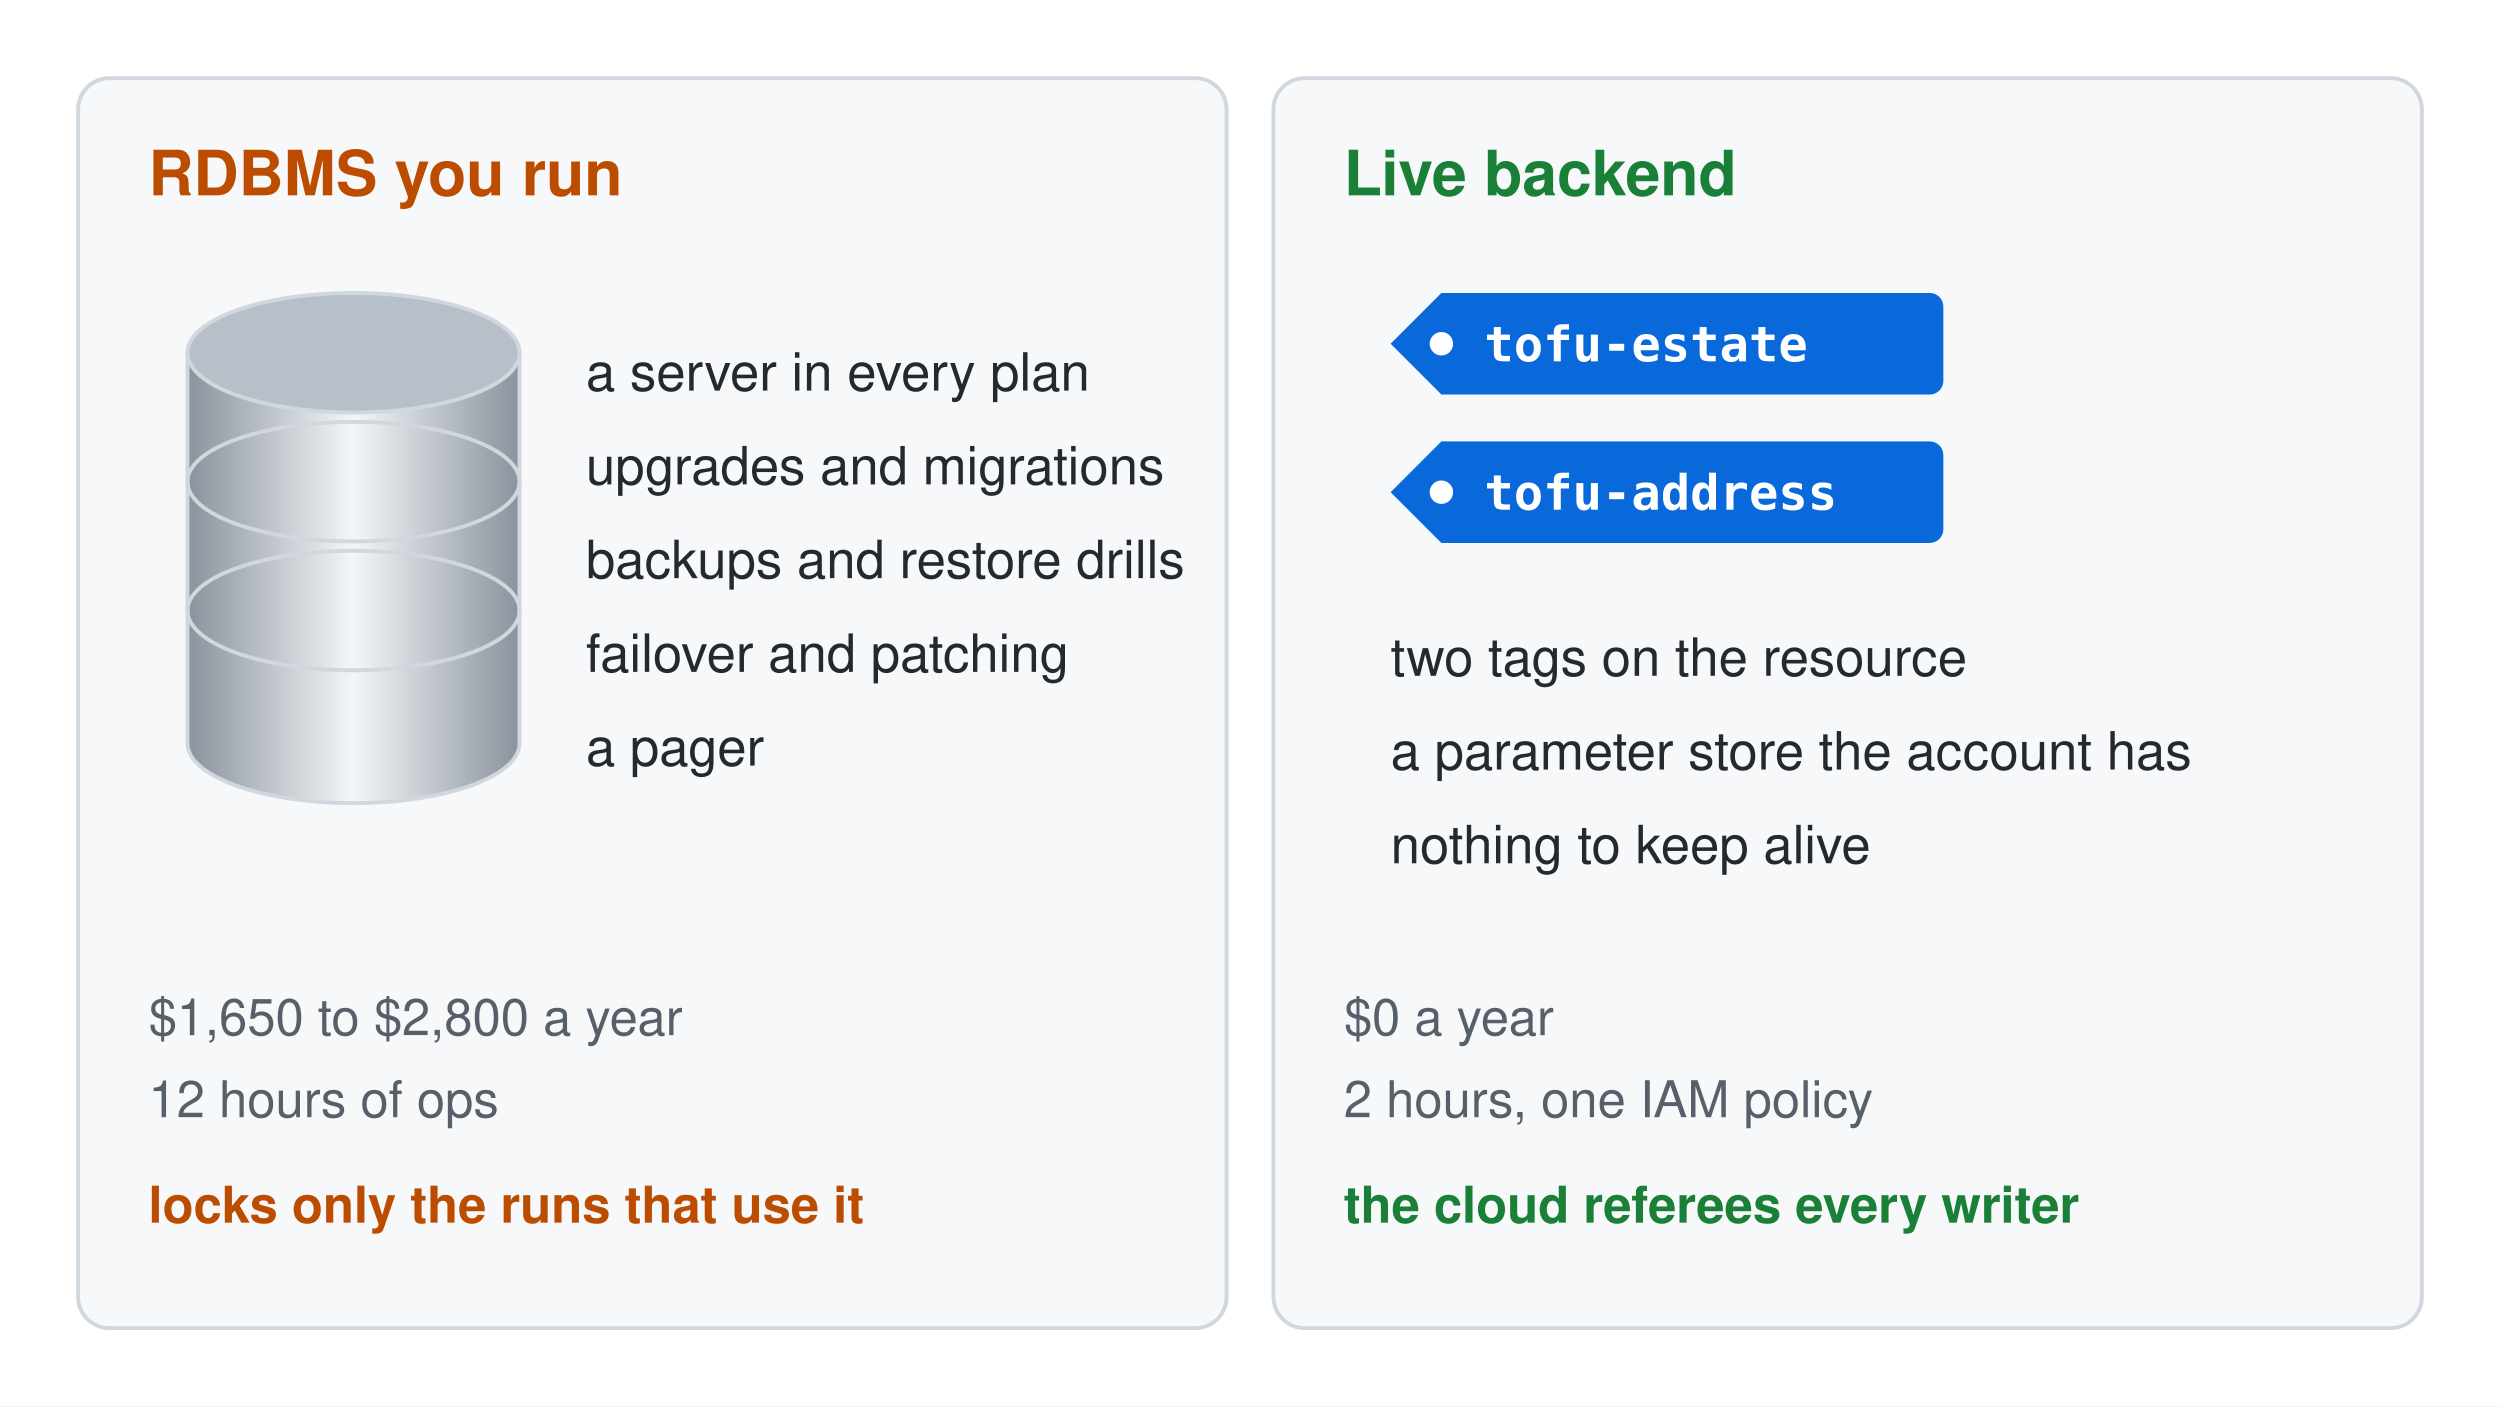
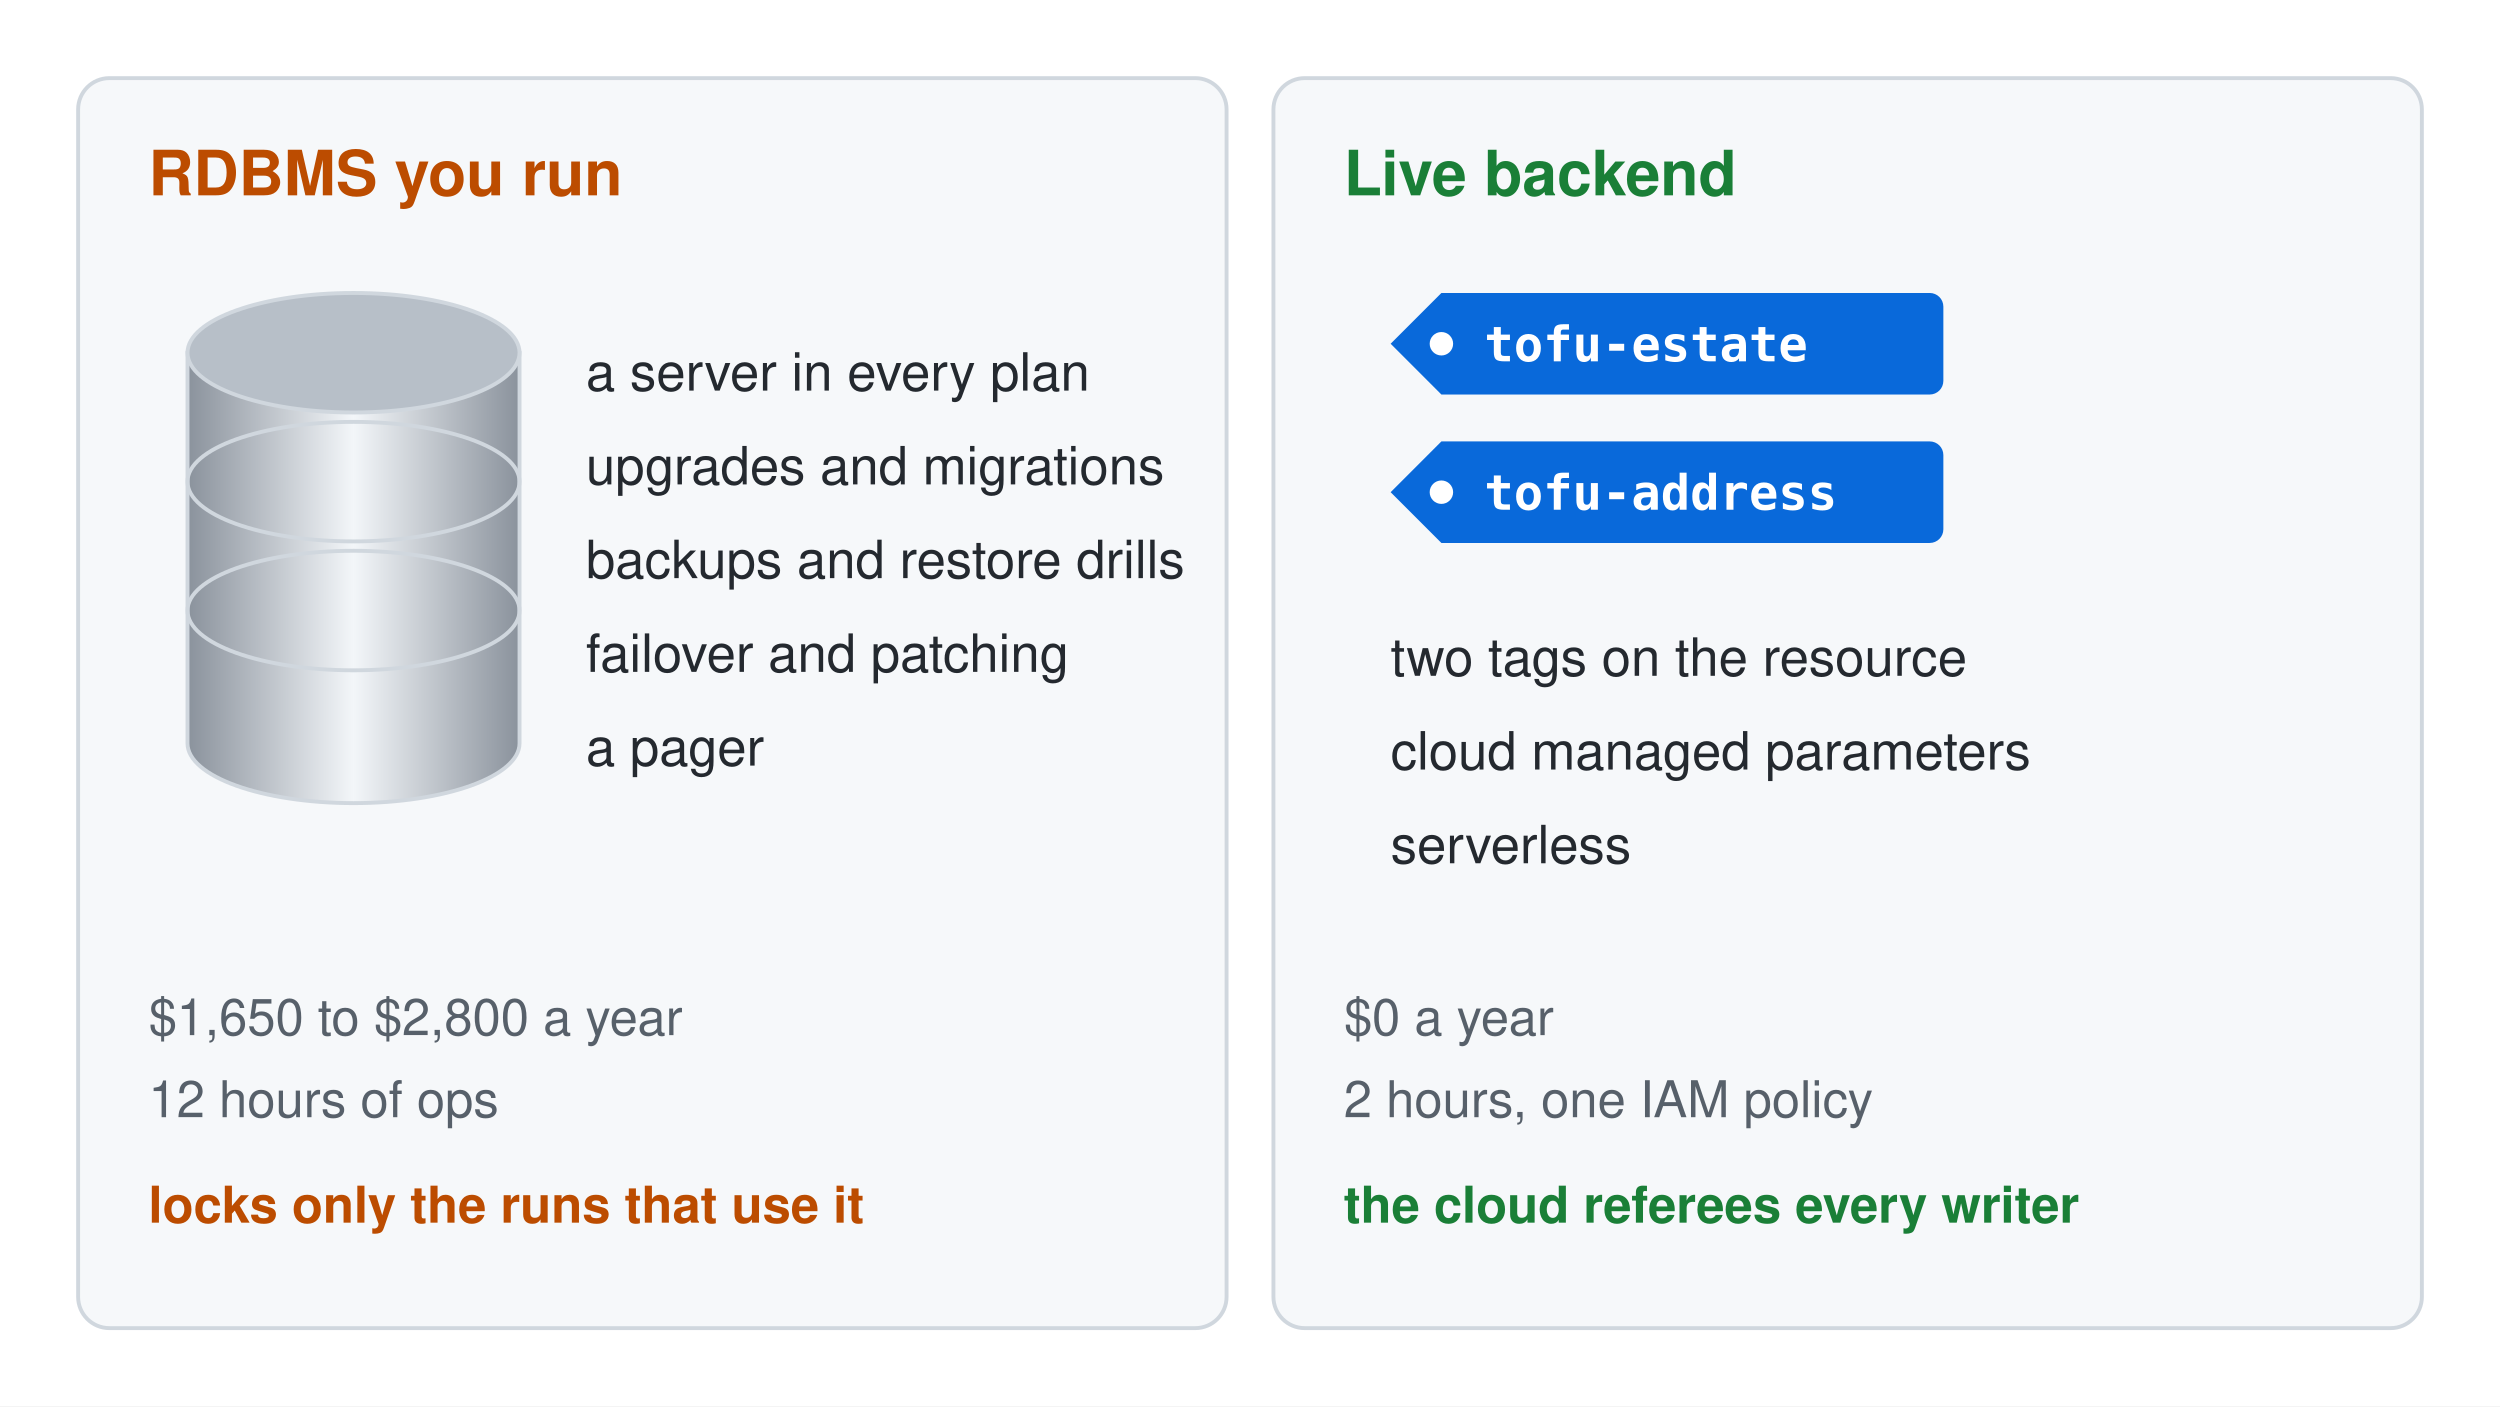
<svg xmlns="http://www.w3.org/2000/svg" viewBox="0 0 1280 720" font-family="-apple-system, Segoe UI, Helvetica, Arial, sans-serif">
  <rect width="1280" height="720" fill="#ffffff" />
  <rect x="40" y="40" width="588" height="640" rx="16" fill="#f6f8fa" stroke="#d0d7de" stroke-width="2" />
  <text x="76" y="100" font-size="32" font-weight="700" fill="#bc4c00">RDBMS you run</text>
  <defs>
    <linearGradient id="cyl" x1="0" x2="1">
      <stop offset="0" stop-color="#8a929c" />
      <stop offset="0.5" stop-color="#f3f6f9" />
      <stop offset="1" stop-color="#8a929c" />
    </linearGradient>
  </defs>
  <path d="M96 180.6 v200 a85.0 30.6 0 0 0 170 0 v-200 z" fill="url(#cyl)" stroke="#d0d7de" stroke-width="2" />
  <ellipse cx="181.0" cy="180.6" rx="85.0" ry="30.6" fill="#b7bfc8" stroke="#d0d7de" stroke-width="2" />
  <ellipse cx="181.0" cy="246.6" rx="85.0" ry="30.6" fill="none" stroke="#d0d7de" stroke-width="2" />
  <ellipse cx="181.0" cy="312.6" rx="85.0" ry="30.6" fill="none" stroke="#d0d7de" stroke-width="2" />
  <text x="300" y="200" font-size="27" fill="#24292f">a server in every plan</text>
  <text x="300" y="248" font-size="27" fill="#24292f">upgrades and migrations</text>
  <text x="300" y="296" font-size="27" fill="#24292f">backups and restore drills</text>
  <text x="300" y="344" font-size="27" fill="#24292f">failover and patching</text>
  <text x="300" y="392" font-size="27" fill="#24292f">a pager</text>
  <text x="76" y="530" font-size="26" fill="#57606a">$1,650 to $2,800 a year</text>
  <text x="76" y="572" font-size="26" fill="#57606a">12 hours of ops</text>
  <text x="76" y="626" font-size="26" font-weight="700" fill="#bc4c00">locks only the runs that use it</text>
  <rect x="652" y="40" width="588" height="640" rx="16" fill="#f6f8fa" stroke="#d0d7de" stroke-width="2" />
  <text x="688" y="100" font-size="32" font-weight="700" fill="#1a7f37">Live backend</text>
  <path d="M712 176 l26 -26 h250 a7 7 0 0 1 7 7 v38 a7 7 0 0 1 -7 7 h-250 z" fill="#0969da" />
  <circle cx="738" cy="176" r="6" fill="#ffffff" />
  <text x="760" y="185" font-size="25" font-weight="700" fill="#ffffff" font-family="ui-monospace, SFMono-Regular, Menlo, monospace">tofu-estate</text>
  <path d="M712 252 l26 -26 h250 a7 7 0 0 1 7 7 v38 a7 7 0 0 1 -7 7 h-250 z" fill="#0969da" />
  <circle cx="738" cy="252" r="6" fill="#ffffff" />
  <text x="760" y="261" font-size="25" font-weight="700" fill="#ffffff" font-family="ui-monospace, SFMono-Regular, Menlo, monospace">tofu-address</text>
  <text x="712" y="346" font-size="27" fill="#24292f">two tags on the resource</text>
-   <text x="712" y="394" font-size="27" fill="#24292f">a parameter store the account has</text>
-   <text x="712" y="442" font-size="27" fill="#24292f">nothing to keep alive</text>
+   <text x="712" y="394" font-size="27" fill="#24292f">cloud managed parameters</text>
+   <text x="712" y="442" font-size="27" fill="#24292f">serverless</text>
  <text x="688" y="530" font-size="26" fill="#57606a">$0 a year</text>
  <text x="688" y="572" font-size="26" fill="#57606a">2 hours, one IAM policy</text>
  <text x="688" y="626" font-size="26" font-weight="700" fill="#1a7f37">the cloud referees every writer</text>
</svg>
